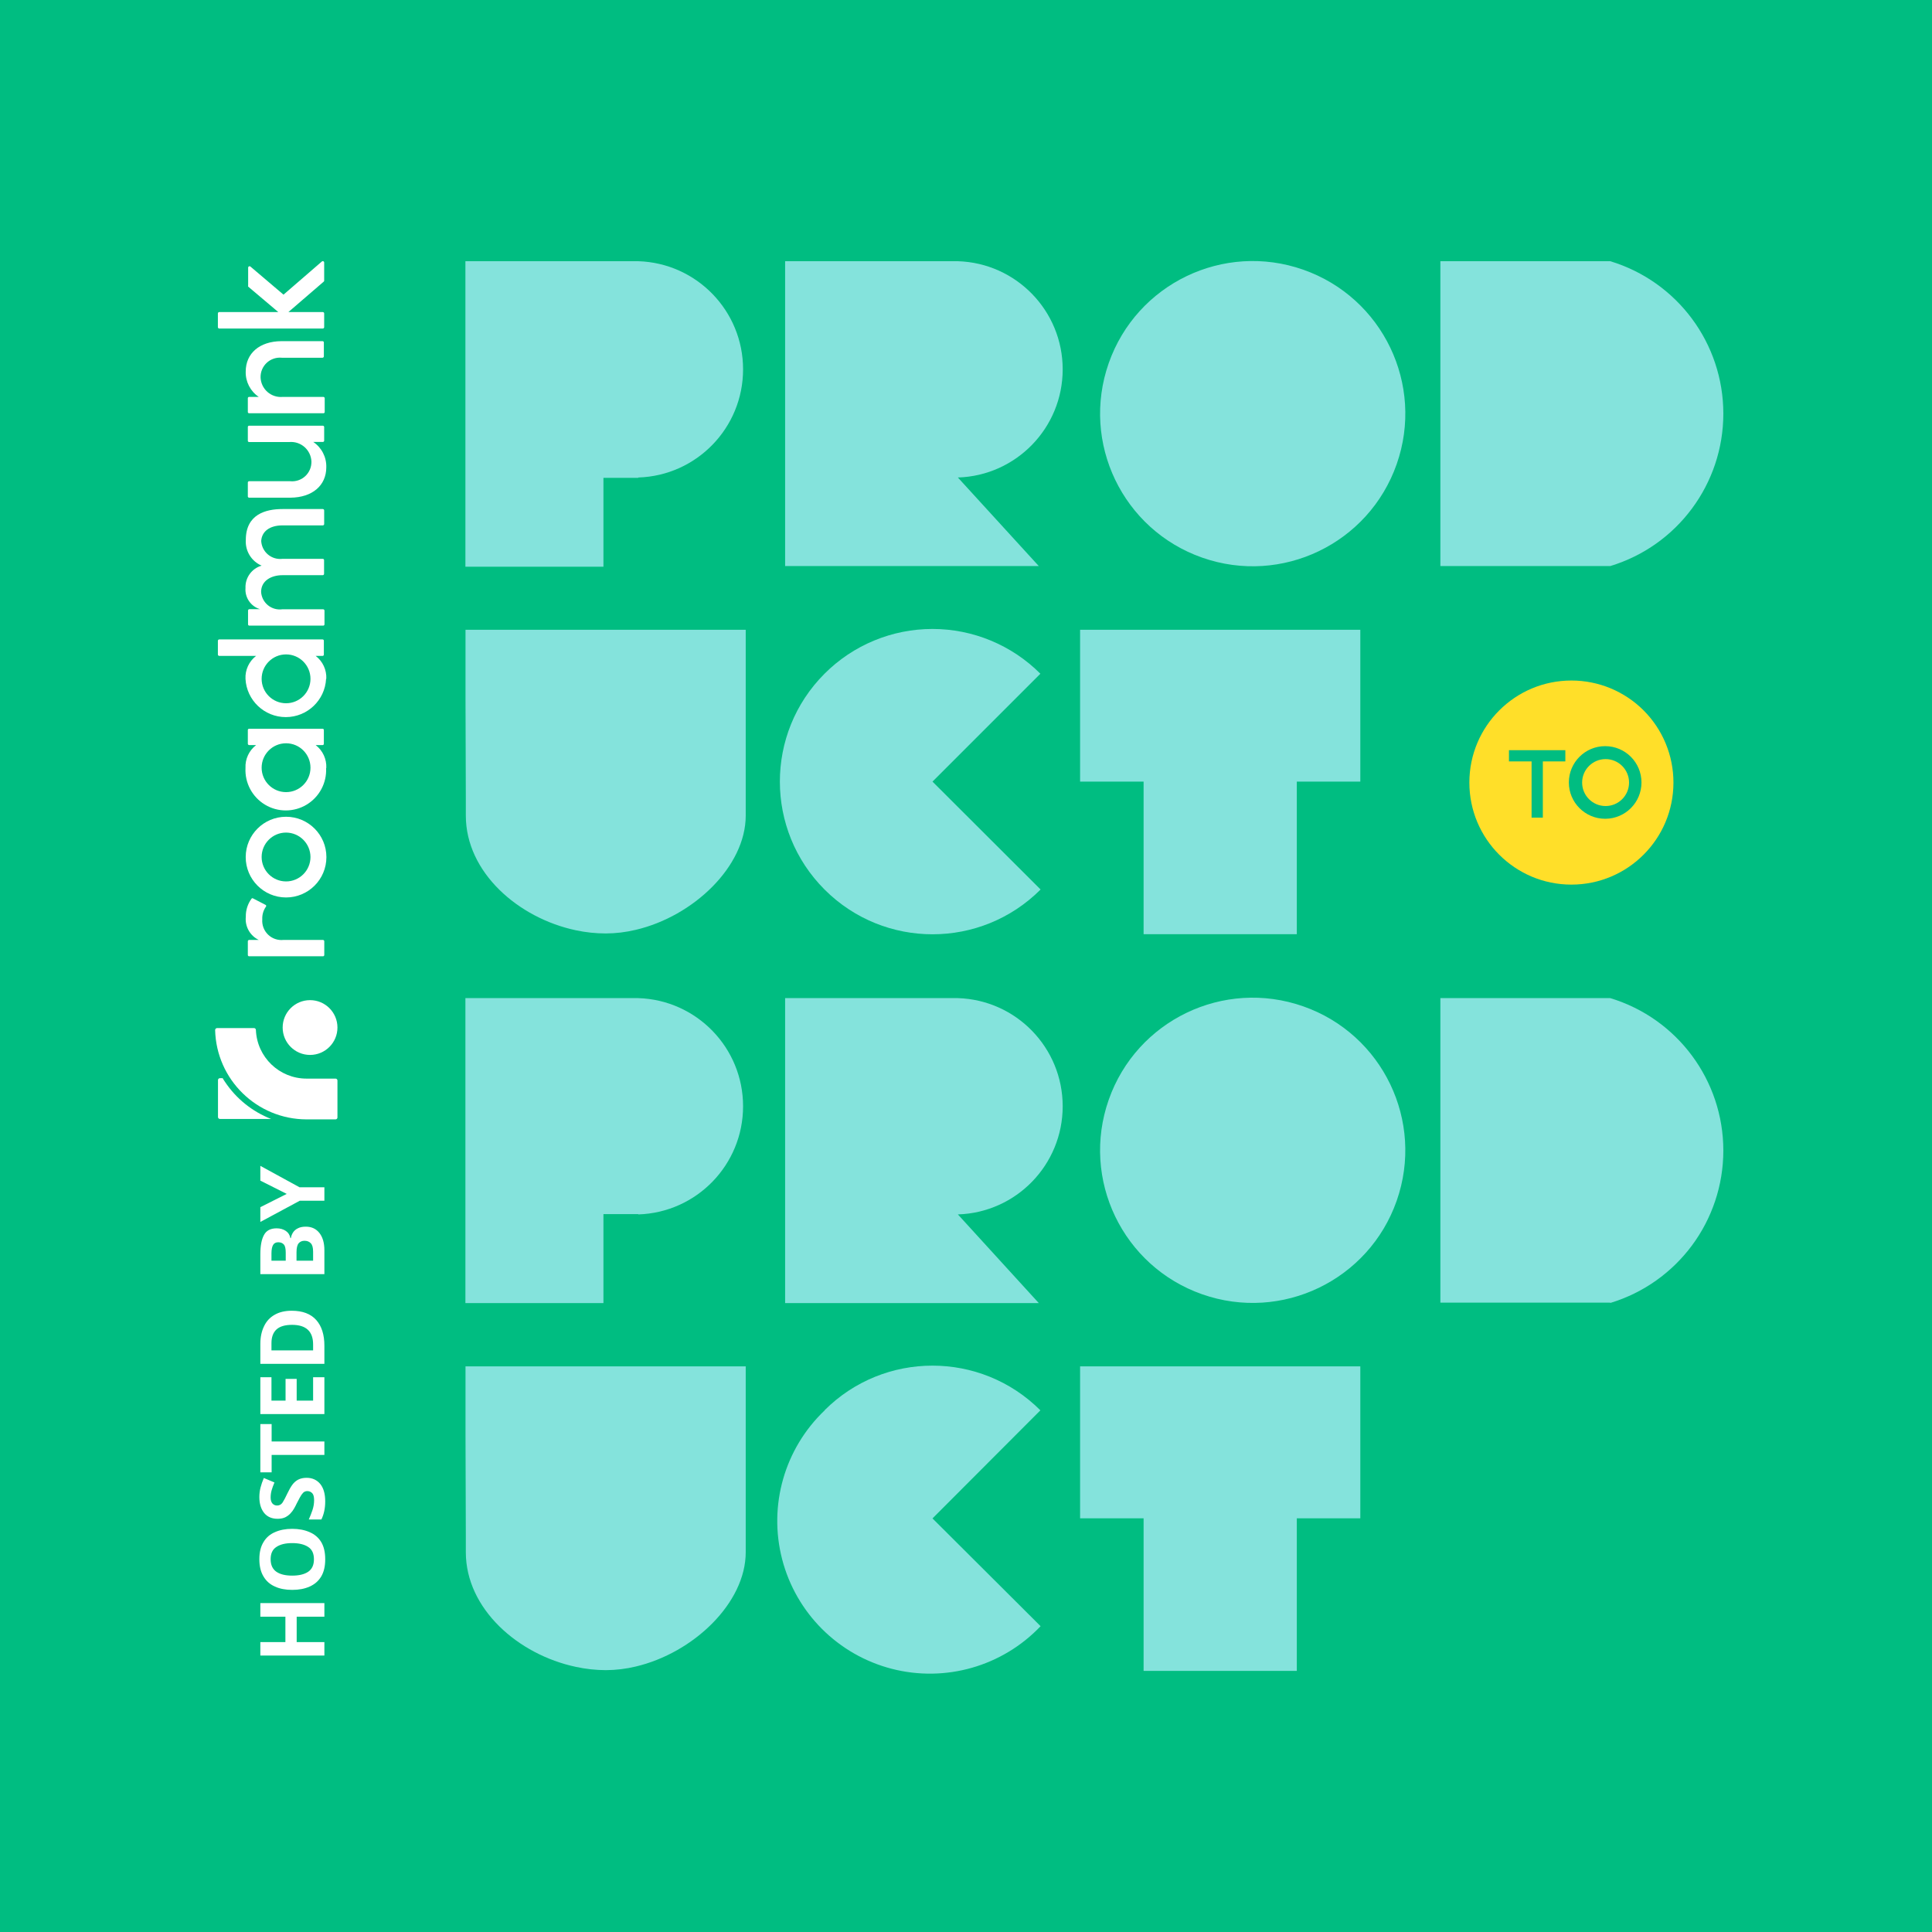
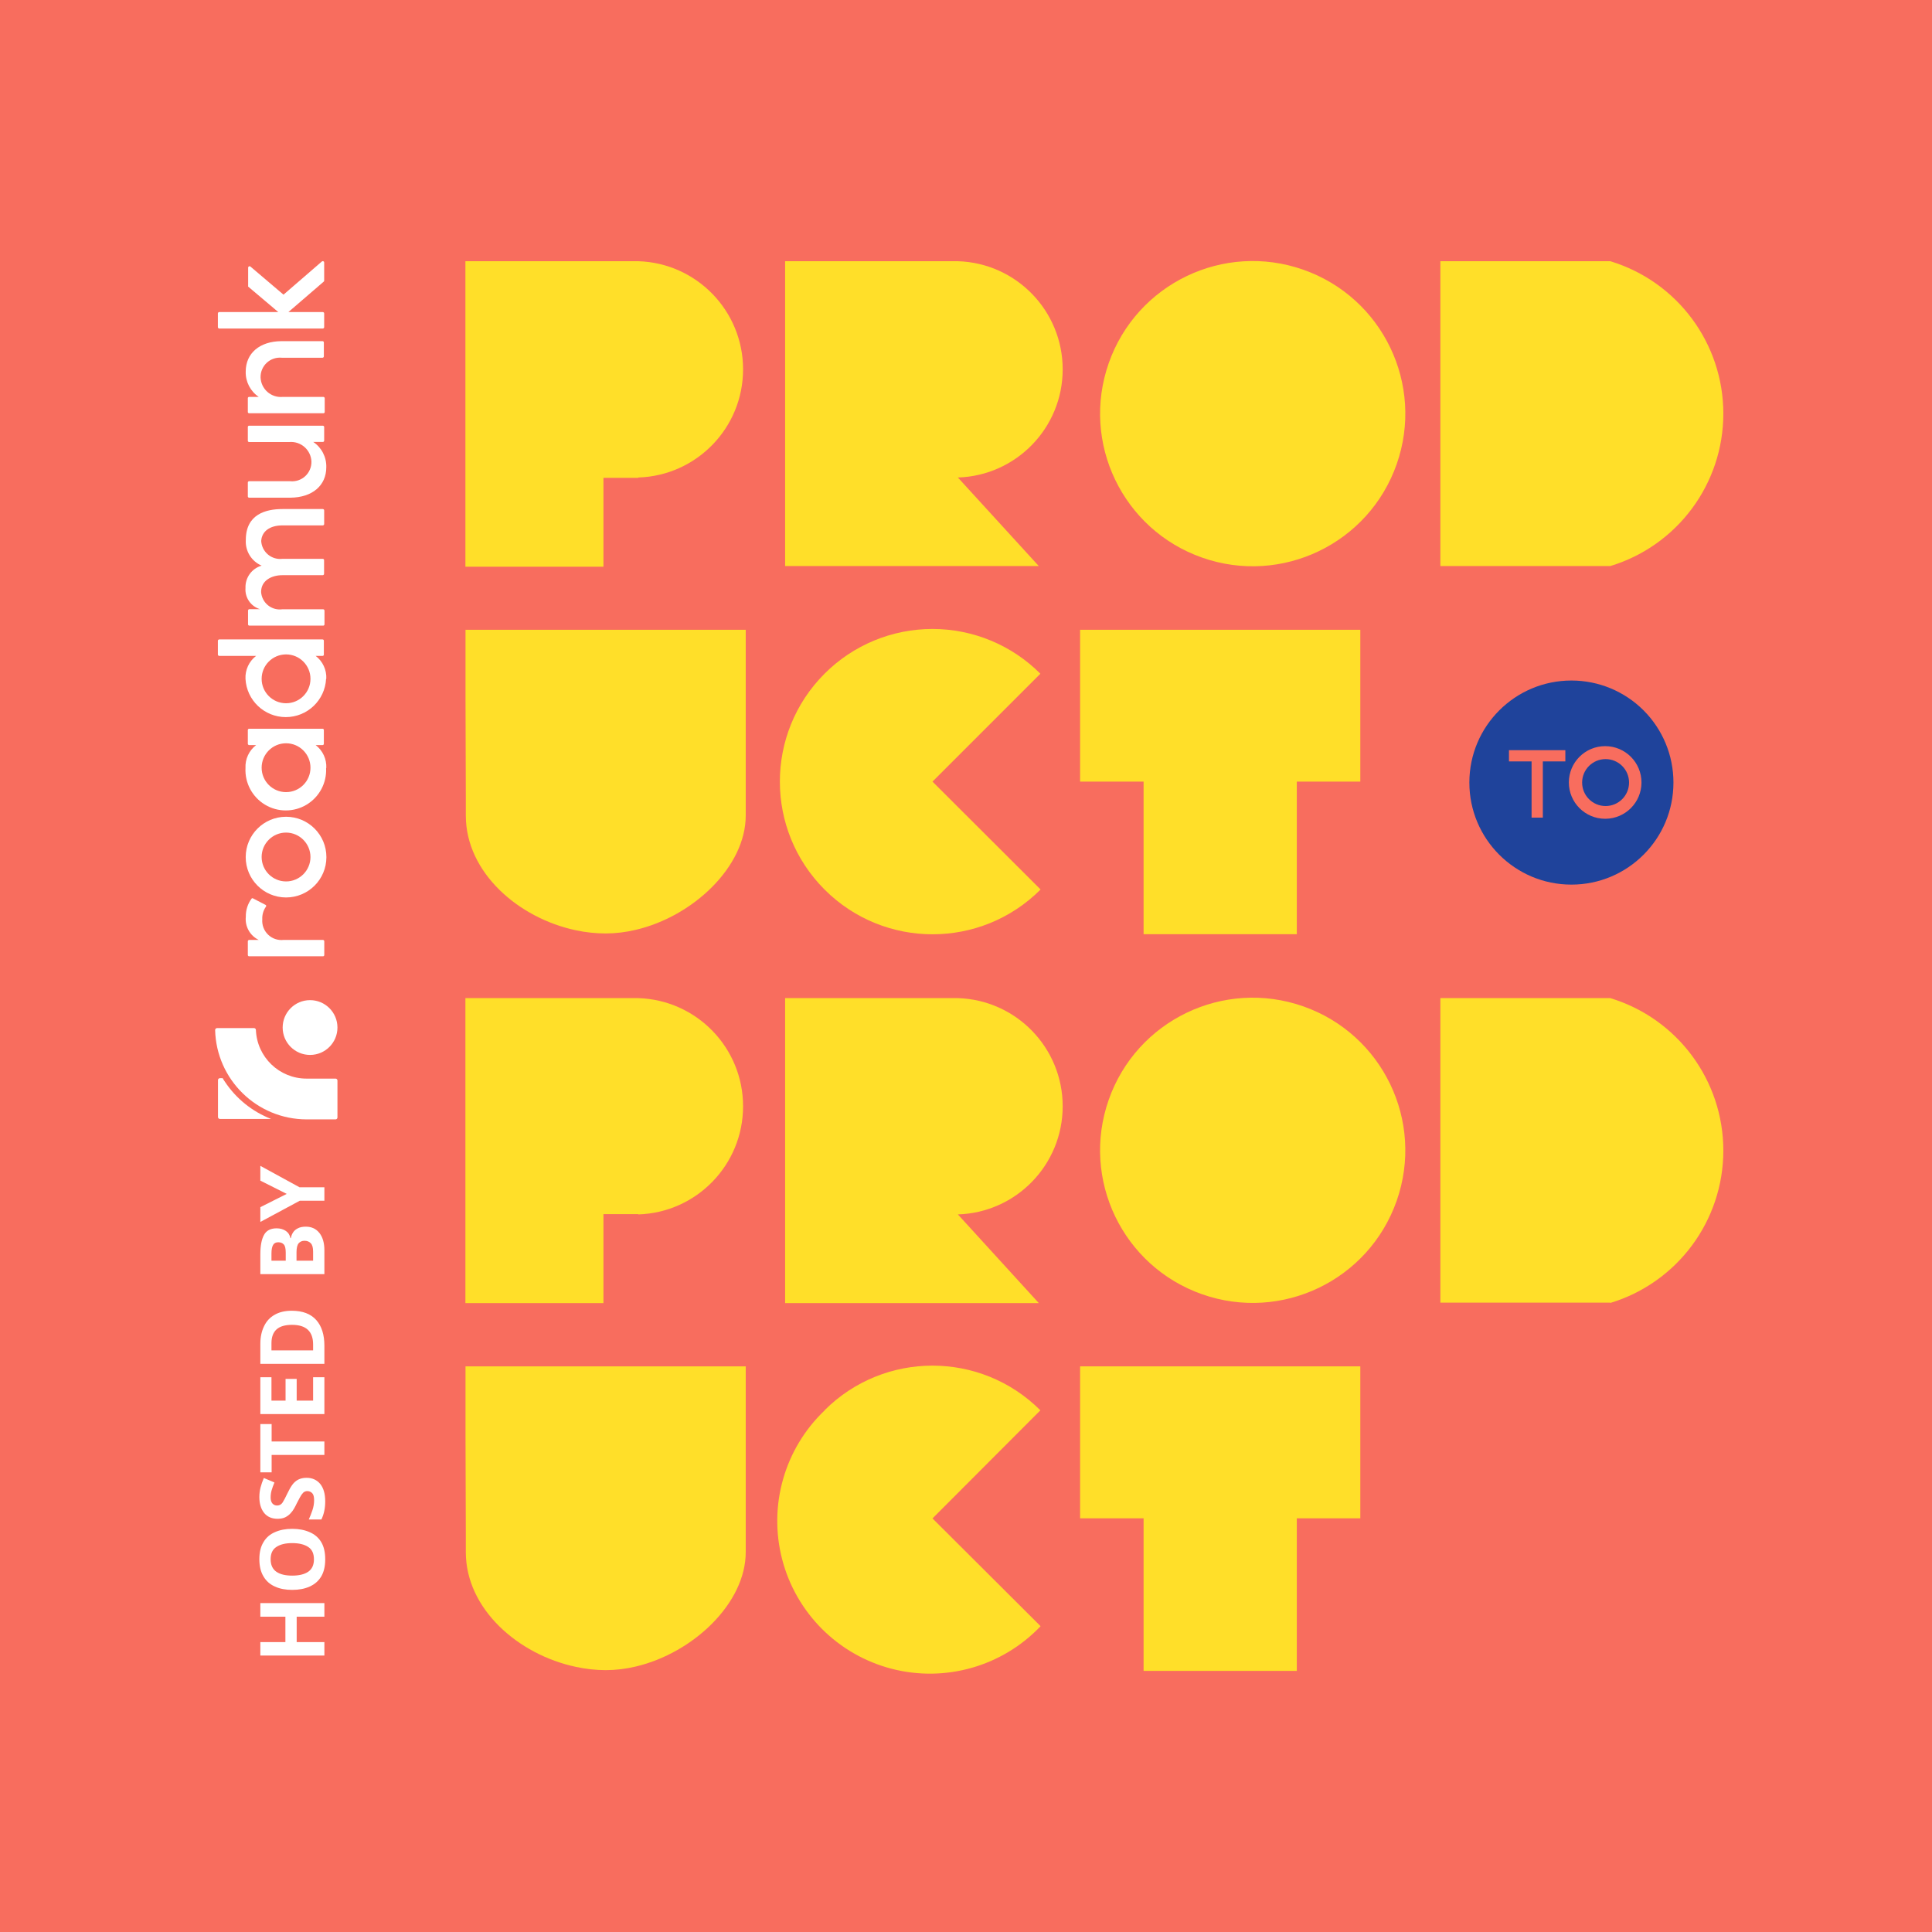
<svg xmlns="http://www.w3.org/2000/svg" viewBox="0 0 181.95 181.95">
  <defs>
-     <style>.cls-1{fill:#00bd81;}.cls-2{fill:#84e3dc;}.cls-3{fill:#ffdf29;}.cls-4{font-size:8.45px;font-family:Poppins-SemiBold, Poppins;font-weight:700;}.cls-4,.cls-5{fill:#fff;}</style>
+     <style>.cls-1{fill:#f86d5e;}.cls-2{fill:#ffdf29;}.cls-3{fill:#1f439b;}.cls-4{font-size:8.45px;font-family:Poppins-SemiBold, Poppins;font-weight:700;}.cls-4,.cls-5{fill:#fff;}</style>
  </defs>
  <g id="Layer_2" data-name="Layer 2">
    <g id="Layer_1-2" data-name="Layer 1">
      <rect class="cls-1" width="181.95" height="181.95" />
      <path class="cls-2" d="M60.11,45H56.83v8.37h-13V24.6H60.11a10.19,10.19,0,0,1,0,20.37Z" />
      <path class="cls-2" d="M73.94,45V24.6H90.21a10.19,10.19,0,0,1,0,20.37l7.62,8.34-9.46,0H73.94Z" />
      <circle class="cls-2" cx="117.98" cy="38.96" r="14.37" transform="translate(42.16 137.39) rotate(-70.67)" />
      <path class="cls-2" d="M151.65,53.31h-16V24.6h16a15,15,0,0,1,0,28.71Z" />
      <path class="cls-2" d="M43.84,65.8V59.31H70.23v17.5c0,4.79-4.93,9.49-10.36,10.76a12.29,12.29,0,0,1-2.82.34,13.52,13.52,0,0,1-2.82-.3c-5.43-1.15-10.36-5.46-10.36-10.8V75.2h0Z" />
      <path class="cls-2" d="M77.65,63.45a14.36,14.36,0,0,1,20.33,0L87.82,73.61,98,83.77A14.37,14.37,0,1,1,77.65,63.45Z" />
      <polygon class="cls-2" points="101.72 59.31 128.11 59.31 128.11 73.61 122.13 73.61 122.13 87.98 107.7 87.98 107.7 73.61 101.72 73.61 101.72 59.31" />
      <path class="cls-2" d="M60.11,114.34H56.83v8.38h-13V94H60.11a10.19,10.19,0,0,1,0,20.37Z" />
      <path class="cls-2" d="M73.94,114.34V94H90.21a10.19,10.19,0,0,1,0,20.37l7.62,8.35-9.46,0H73.94Z" />
      <circle class="cls-2" cx="117.98" cy="108.34" r="14.37" transform="translate(-23.31 183.8) rotate(-70.67)" />
      <path class="cls-2" d="M151.65,122.68H141.29v0h-5.64V94h16a15,15,0,0,1,0,28.71Z" />
      <path class="cls-2" d="M43.84,135.17v-6.49H70.23v17.5c0,4.79-4.93,9.49-10.36,10.77a12.29,12.29,0,0,1-2.82.34,13.53,13.53,0,0,1-2.82-.31c-5.43-1.15-10.36-5.46-10.36-10.8v-1.61h0Z" />
      <path class="cls-2" d="M77.65,132.82a14.38,14.38,0,0,1,20.33,0L87.82,143,98,153.15a14.38,14.38,0,1,1-20.33-20.33Z" />
      <polygon class="cls-2" points="101.72 128.68 128.11 128.68 128.11 142.99 122.13 142.99 122.13 157.36 107.7 157.36 107.7 142.99 101.72 142.99 101.72 128.68" />
      <circle class="cls-3" cx="151.21" cy="73.7" r="2.21" />
      <path class="cls-3" d="M148,64.09a9.61,9.61,0,1,0,9.6,9.61A9.6,9.6,0,0,0,148,64.09Zm-.58,7.62h-2.12V77h-1.06V71.71h-2.13V70.65h5.31Zm3.75,5.4a3.42,3.42,0,1,1,3.42-3.41A3.42,3.42,0,0,1,151.21,77.11Z" />
      <text class="cls-4" transform="translate(30.55 156.68) rotate(-90)">HOSTED BY</text>
      <circle class="cls-5" cx="29.2" cy="96.77" r="2.58" />
      <path class="cls-5" d="M21.19,101.89c-.08-.11-.15-.23-.22-.35h-.26a.18.18,0,0,0-.18.18v3.48a.18.18,0,0,0,.18.18h4.82A9.29,9.29,0,0,1,21.19,101.89Z" />
      <path class="cls-5" d="M20.26,97a8.63,8.63,0,0,0,8.61,8.42H31.6a.18.18,0,0,0,.18-.18v-3.48a.18.18,0,0,0-.18-.18H28.87A4.77,4.77,0,0,1,24.1,97a.18.18,0,0,0-.18-.18H20.45a.19.19,0,0,0-.19.18Z" />
      <path class="cls-5" d="M23.15,86.34a2.17,2.17,0,0,0,1.22,2.18h-.9a.13.13,0,0,0-.13.13v1.29a.12.12,0,0,0,.13.12h6.94a.12.12,0,0,0,.13-.12V88.65a.13.13,0,0,0-.13-.13H26.7a1.81,1.81,0,0,1-2-1.94,1.91,1.91,0,0,1,.33-1.17.12.12,0,0,0,0-.18l-1.18-.61a.11.11,0,0,0-.15,0A2.78,2.78,0,0,0,23.15,86.34Z" />
      <path class="cls-5" d="M26.6,49.48h3.8a.13.13,0,0,0,.13-.13V48.07a.13.13,0,0,0-.13-.13H26.6c-1.58,0-3.45.5-3.45,2.91a2.46,2.46,0,0,0,1.49,2.42,2.1,2.1,0,0,0-1.52,2.1,1.93,1.93,0,0,0,1.37,2h-1a.13.13,0,0,0-.13.13V58.8a.12.12,0,0,0,.13.12h6.94a.12.12,0,0,0,.13-.12V57.51a.13.13,0,0,0-.13-.13H26.59a1.76,1.76,0,0,1-2-1.63c0-1.09,1-1.58,2-1.58h3.8a.13.13,0,0,0,.13-.13V52.75a.12.12,0,0,0-.13-.12H26.6a1.79,1.79,0,0,1-2-1.68C24.65,50.05,25.4,49.48,26.6,49.48Z" />
      <path class="cls-5" d="M23.14,80.71a3.8,3.8,0,1,0,3.8-3.79A3.8,3.8,0,0,0,23.14,80.71Zm6.1,0a2.3,2.3,0,1,1-2.3-2.3A2.31,2.31,0,0,1,29.24,80.71Z" />
      <path class="cls-5" d="M30.53,26.43V24.72a.13.13,0,0,0-.21-.1L26.7,27.75,23.58,25.1a.13.13,0,0,0-.21.1v1.69a.18.18,0,0,0,0,.1l2.84,2.4H20.64a.13.13,0,0,0-.12.13v1.29a.13.13,0,0,0,.12.13h9.77a.13.13,0,0,0,.12-.13V29.52a.13.13,0,0,0-.12-.13H27.16l3.33-2.87A.11.11,0,0,0,30.53,26.43Z" />
      <path class="cls-5" d="M30.73,44a2.78,2.78,0,0,0-1.23-2.38h.91a.12.12,0,0,0,.12-.12V40.22a.13.13,0,0,0-.12-.13H23.46a.12.12,0,0,0-.12.13v1.29a.12.12,0,0,0,.12.12h3.78a1.92,1.92,0,0,1,2.09,1.84,1.82,1.82,0,0,1-2,1.85H23.46a.12.12,0,0,0-.12.13v1.29a.12.12,0,0,0,.12.13h3.9C29.41,46.85,30.73,45.73,30.73,44Z" />
      <path class="cls-5" d="M23.14,35a2.78,2.78,0,0,0,1.23,2.38h-.91a.12.12,0,0,0-.12.12v1.3a.12.12,0,0,0,.12.12h7a.12.12,0,0,0,.12-.12v-1.3a.13.13,0,0,0-.12-.12H26.62a1.91,1.91,0,0,1-2.08-1.84,1.82,1.82,0,0,1,2-1.85h3.84a.13.13,0,0,0,.12-.13V32.25a.12.12,0,0,0-.12-.12h-3.9C24.46,32.15,23.14,33.26,23.14,35Z" />
      <path class="cls-5" d="M30.73,63.93a2.57,2.57,0,0,0-1-2.16h.65a.12.12,0,0,0,.12-.13V60.35a.12.12,0,0,0-.12-.13H20.64a.13.13,0,0,0-.12.13v1.29a.13.13,0,0,0,.12.13h3.48a2.56,2.56,0,0,0-1,2.16h0a3.8,3.8,0,0,0,7.59,0Zm-3.79-2.3a2.3,2.3,0,1,1-2.3,2.3A2.3,2.3,0,0,1,26.94,61.63Z" />
      <path class="cls-5" d="M30.73,72.33a2.57,2.57,0,0,0-1-2.16h.65a.12.12,0,0,0,.12-.12v-1.3a.12.12,0,0,0-.12-.12H23.47a.12.12,0,0,0-.13.12v1.3a.13.13,0,0,0,.13.12h.65a2.56,2.56,0,0,0-1,2.16h0a3.8,3.8,0,1,0,7.59,0ZM26.94,70a2.3,2.3,0,1,1-2.3,2.3A2.3,2.3,0,0,1,26.94,70Z" />
    </g>
  </g>
</svg>
